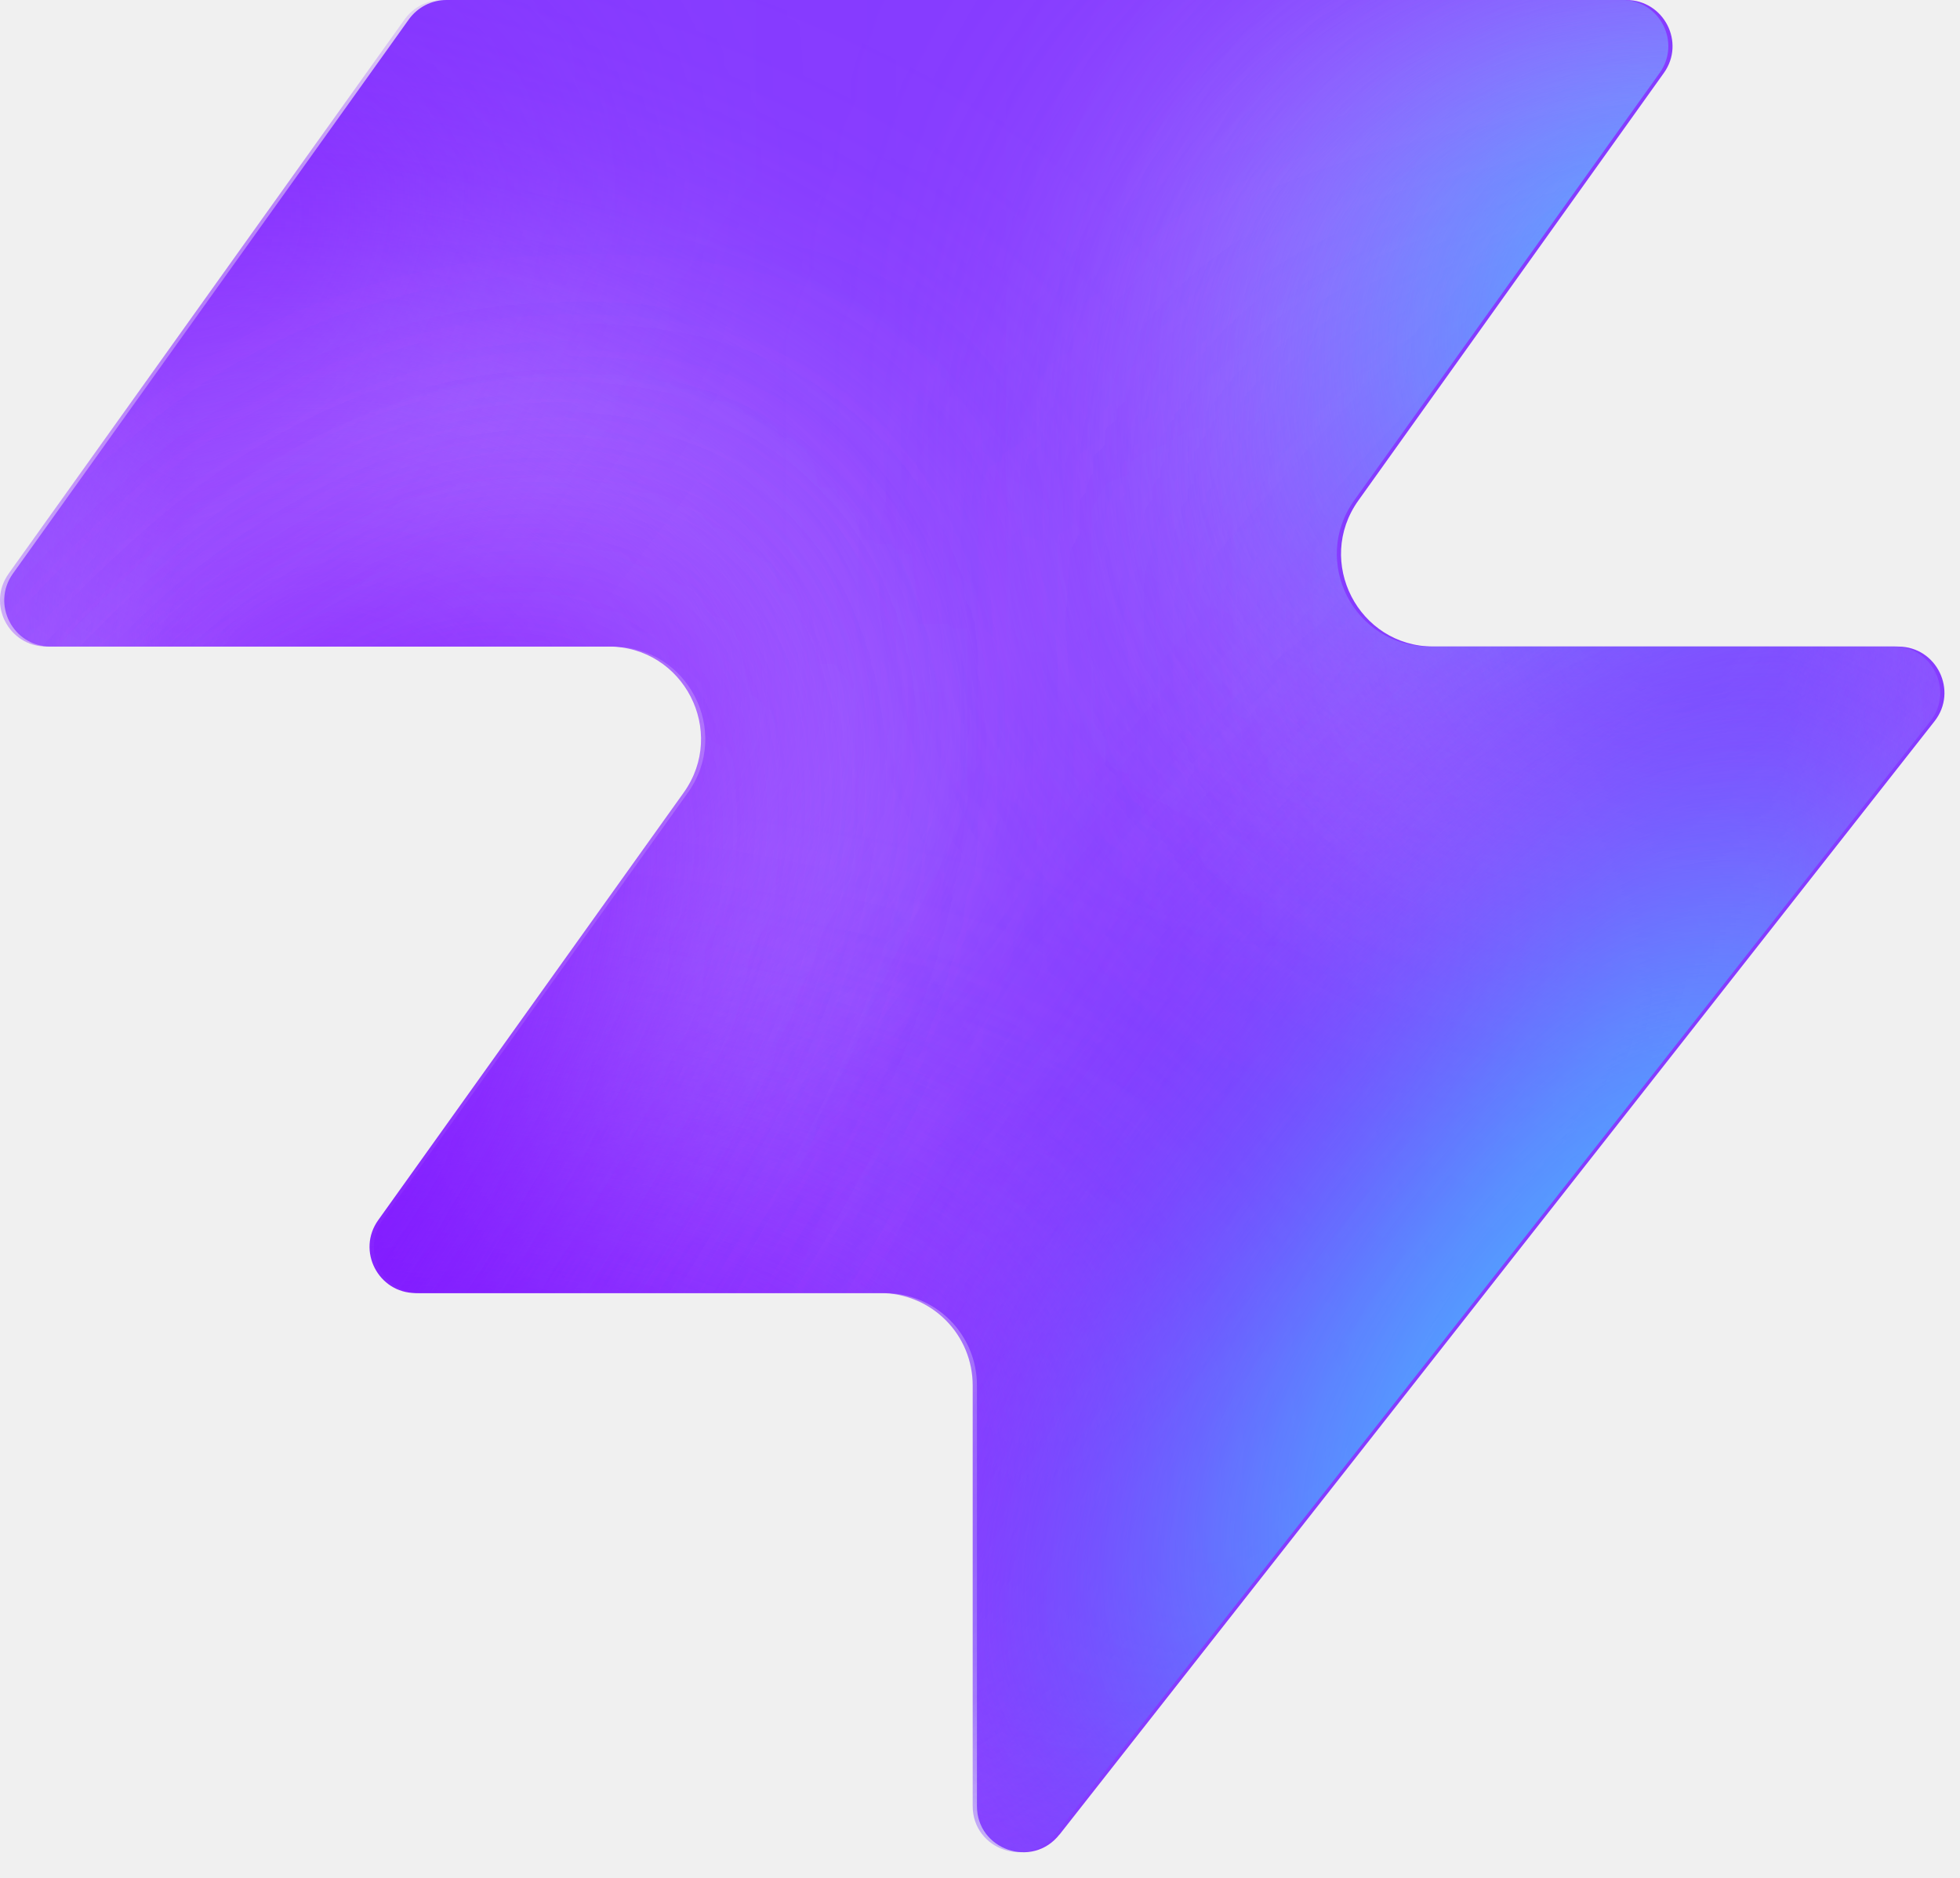
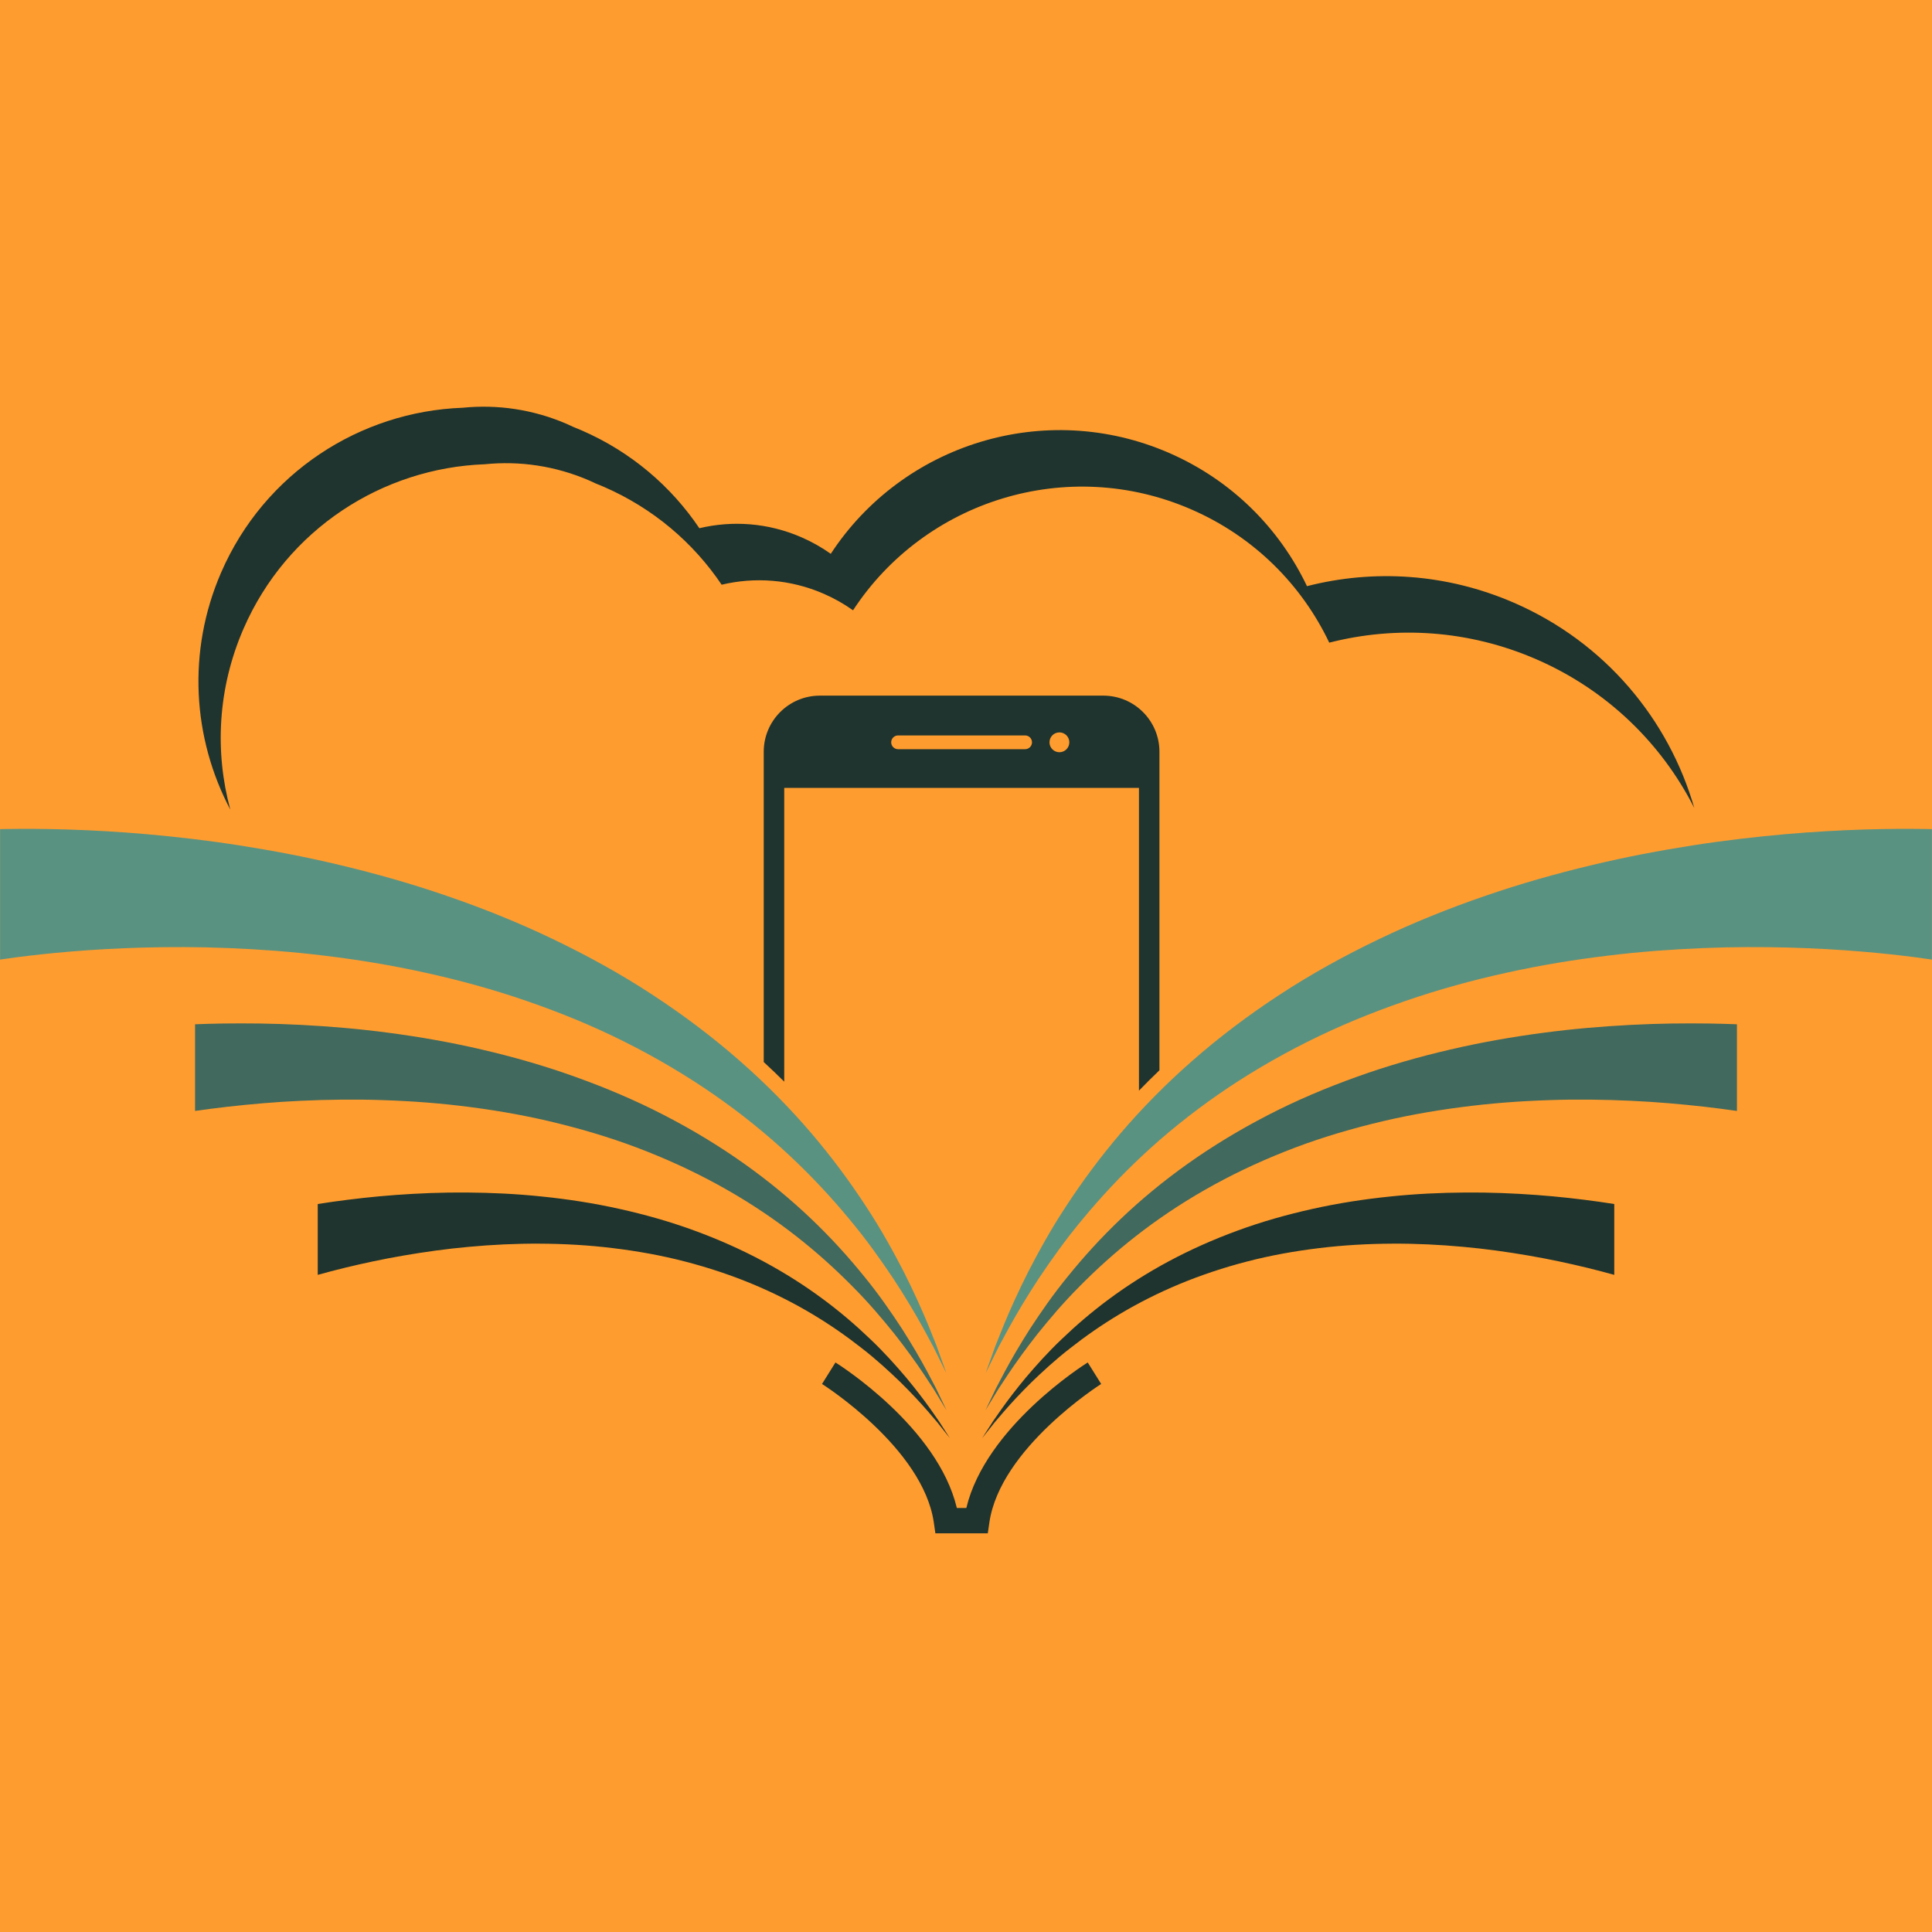
- <svg xmlns="http://www.w3.org/2000/svg" width="48" height="46" fill="none" viewBox="0 0 48 46">
-   <path fill="#863bff" d="M25.946 44.938c-.664.845-2.021.375-2.021-.698V33.937a2.26 2.26 0 0 0-2.262-2.262H10.287c-.92 0-1.456-1.04-.92-1.788l7.48-10.471c1.07-1.497 0-3.578-1.842-3.578H1.237c-.92 0-1.456-1.04-.92-1.788L10.013.474c.214-.297.556-.474.92-.474h28.894c.92 0 1.456 1.04.92 1.788l-7.48 10.471c-1.07 1.498 0 3.579 1.842 3.579h11.377c.943 0 1.473 1.088.89 1.83L25.947 44.94z" style="fill:#863bff;fill:color(display-p3 .525 .23 1);fill-opacity:1" />
-   <mask id="a" width="48" height="46" x="0" y="0" maskUnits="userSpaceOnUse" style="mask-type:alpha">
-     <path fill="#000" d="M25.842 44.938c-.664.844-2.021.375-2.021-.698V33.937a2.26 2.26 0 0 0-2.262-2.262H10.183c-.92 0-1.456-1.04-.92-1.788l7.48-10.471c1.07-1.498 0-3.579-1.842-3.579H1.133c-.92 0-1.456-1.04-.92-1.787L9.91.473c.214-.297.556-.474.92-.474h28.894c.92 0 1.456 1.04.92 1.788l-7.48 10.471c-1.07 1.498 0 3.578 1.842 3.578h11.377c.943 0 1.473 1.088.89 1.832L25.843 44.94z" style="fill:#000;fill-opacity:1" />
-   </mask>
-   <g mask="url(#a)">
-     <g filter="url(#b)">
-       <ellipse cx="5.508" cy="14.704" fill="#ede6ff" rx="5.508" ry="14.704" style="fill:#ede6ff;fill:color(display-p3 .927 .903 1);fill-opacity:1" transform="matrix(.00324 1 1 -.00324 -4.47 31.516)" />
-     </g>
-     <g filter="url(#c)">
-       <ellipse cx="10.399" cy="29.851" fill="#ede6ff" rx="10.399" ry="29.851" style="fill:#ede6ff;fill:color(display-p3 .927 .903 1);fill-opacity:1" transform="matrix(.00324 1 1 -.00324 -39.328 7.883)" />
-     </g>
-     <g filter="url(#d)">
-       <ellipse cx="5.508" cy="30.487" fill="#7e14ff" rx="5.508" ry="30.487" style="fill:#7e14ff;fill:color(display-p3 .492 .077 1);fill-opacity:1" transform="rotate(89.814 -25.913 -14.639)scale(1 -1)" />
-     </g>
-     <g filter="url(#e)">
-       <ellipse cx="5.508" cy="30.599" fill="#7e14ff" rx="5.508" ry="30.599" style="fill:#7e14ff;fill:color(display-p3 .492 .077 1);fill-opacity:1" transform="rotate(89.814 -32.644 -3.334)scale(1 -1)" />
-     </g>
-     <g filter="url(#f)">
-       <ellipse cx="5.508" cy="30.599" fill="#7e14ff" rx="5.508" ry="30.599" style="fill:#7e14ff;fill:color(display-p3 .492 .077 1);fill-opacity:1" transform="matrix(.00324 1 1 -.00324 -34.34 30.47)" />
-     </g>
-     <g filter="url(#g)">
-       <ellipse cx="14.072" cy="22.078" fill="#ede6ff" rx="14.072" ry="22.078" style="fill:#ede6ff;fill:color(display-p3 .927 .903 1);fill-opacity:1" transform="rotate(93.35 24.506 48.493)scale(-1 1)" />
-     </g>
-     <g filter="url(#h)">
-       <ellipse cx="3.47" cy="21.501" fill="#7e14ff" rx="3.47" ry="21.501" style="fill:#7e14ff;fill:color(display-p3 .492 .077 1);fill-opacity:1" transform="rotate(89.009 28.708 47.59)scale(-1 1)" />
-     </g>
-     <g filter="url(#i)">
-       <ellipse cx="3.47" cy="21.501" fill="#7e14ff" rx="3.47" ry="21.501" style="fill:#7e14ff;fill:color(display-p3 .492 .077 1);fill-opacity:1" transform="rotate(89.009 28.708 47.59)scale(-1 1)" />
-     </g>
-     <g filter="url(#j)">
-       <ellipse cx=".387" cy="8.972" fill="#7e14ff" rx="4.407" ry="29.108" style="fill:#7e14ff;fill:color(display-p3 .492 .077 1);fill-opacity:1" transform="rotate(39.51 .387 8.972)" />
-     </g>
-     <g filter="url(#k)">
-       <ellipse cx="47.523" cy="-6.092" fill="#7e14ff" rx="4.407" ry="29.108" style="fill:#7e14ff;fill:color(display-p3 .492 .077 1);fill-opacity:1" transform="rotate(37.892 47.523 -6.092)" />
-     </g>
-     <g filter="url(#l)">
-       <ellipse cx="41.412" cy="6.333" fill="#47bfff" rx="5.971" ry="9.665" style="fill:#47bfff;fill:color(display-p3 .28 .748 1);fill-opacity:1" transform="rotate(37.892 41.412 6.333)" />
-     </g>
-     <g filter="url(#m)">
-       <ellipse cx="-1.879" cy="38.332" fill="#7e14ff" rx="4.407" ry="29.108" style="fill:#7e14ff;fill:color(display-p3 .492 .077 1);fill-opacity:1" transform="rotate(37.892 -1.88 38.332)" />
-     </g>
-     <g filter="url(#n)">
-       <ellipse cx="-1.879" cy="38.332" fill="#7e14ff" rx="4.407" ry="29.108" style="fill:#7e14ff;fill:color(display-p3 .492 .077 1);fill-opacity:1" transform="rotate(37.892 -1.88 38.332)" />
-     </g>
-     <g filter="url(#o)">
-       <ellipse cx="35.651" cy="29.907" fill="#7e14ff" rx="4.407" ry="29.108" style="fill:#7e14ff;fill:color(display-p3 .492 .077 1);fill-opacity:1" transform="rotate(37.892 35.651 29.907)" />
-     </g>
-     <g filter="url(#p)">
-       <ellipse cx="38.418" cy="32.4" fill="#47bfff" rx="5.971" ry="15.297" style="fill:#47bfff;fill:color(display-p3 .28 .748 1);fill-opacity:1" transform="rotate(37.892 38.418 32.4)" />
-     </g>
-   </g>
-   <defs>
-     <filter id="b" width="60.045" height="41.654" x="-19.77" y="16.149" color-interpolation-filters="sRGB" filterUnits="userSpaceOnUse">
-       <feFlood flood-opacity="0" result="BackgroundImageFix" />
-       <feBlend in="SourceGraphic" in2="BackgroundImageFix" result="shape" />
-       <feGaussianBlur result="effect1_foregroundBlur_2002_17158" stdDeviation="7.659" />
-     </filter>
-     <filter id="c" width="90.34" height="51.437" x="-54.613" y="-7.533" color-interpolation-filters="sRGB" filterUnits="userSpaceOnUse">
-       <feFlood flood-opacity="0" result="BackgroundImageFix" />
-       <feBlend in="SourceGraphic" in2="BackgroundImageFix" result="shape" />
-       <feGaussianBlur result="effect1_foregroundBlur_2002_17158" stdDeviation="7.659" />
-     </filter>
-     <filter id="d" width="79.355" height="29.4" x="-49.64" y="2.03" color-interpolation-filters="sRGB" filterUnits="userSpaceOnUse">
-       <feFlood flood-opacity="0" result="BackgroundImageFix" />
-       <feBlend in="SourceGraphic" in2="BackgroundImageFix" result="shape" />
-       <feGaussianBlur result="effect1_foregroundBlur_2002_17158" stdDeviation="4.596" />
-     </filter>
-     <filter id="e" width="79.579" height="29.4" x="-45.045" y="20.029" color-interpolation-filters="sRGB" filterUnits="userSpaceOnUse">
-       <feFlood flood-opacity="0" result="BackgroundImageFix" />
-       <feBlend in="SourceGraphic" in2="BackgroundImageFix" result="shape" />
-       <feGaussianBlur result="effect1_foregroundBlur_2002_17158" stdDeviation="4.596" />
-     </filter>
-     <filter id="f" width="79.579" height="29.4" x="-43.513" y="21.178" color-interpolation-filters="sRGB" filterUnits="userSpaceOnUse">
-       <feFlood flood-opacity="0" result="BackgroundImageFix" />
-       <feBlend in="SourceGraphic" in2="BackgroundImageFix" result="shape" />
-       <feGaussianBlur result="effect1_foregroundBlur_2002_17158" stdDeviation="4.596" />
-     </filter>
-     <filter id="g" width="74.749" height="58.852" x="15.756" y="-17.901" color-interpolation-filters="sRGB" filterUnits="userSpaceOnUse">
-       <feFlood flood-opacity="0" result="BackgroundImageFix" />
-       <feBlend in="SourceGraphic" in2="BackgroundImageFix" result="shape" />
-       <feGaussianBlur result="effect1_foregroundBlur_2002_17158" stdDeviation="7.659" />
-     </filter>
-     <filter id="h" width="61.377" height="25.362" x="23.548" y="2.284" color-interpolation-filters="sRGB" filterUnits="userSpaceOnUse">
-       <feFlood flood-opacity="0" result="BackgroundImageFix" />
-       <feBlend in="SourceGraphic" in2="BackgroundImageFix" result="shape" />
-       <feGaussianBlur result="effect1_foregroundBlur_2002_17158" stdDeviation="4.596" />
-     </filter>
-     <filter id="i" width="61.377" height="25.362" x="23.548" y="2.284" color-interpolation-filters="sRGB" filterUnits="userSpaceOnUse">
-       <feFlood flood-opacity="0" result="BackgroundImageFix" />
-       <feBlend in="SourceGraphic" in2="BackgroundImageFix" result="shape" />
-       <feGaussianBlur result="effect1_foregroundBlur_2002_17158" stdDeviation="4.596" />
-     </filter>
-     <filter id="j" width="56.045" height="63.649" x="-27.636" y="-22.853" color-interpolation-filters="sRGB" filterUnits="userSpaceOnUse">
-       <feFlood flood-opacity="0" result="BackgroundImageFix" />
-       <feBlend in="SourceGraphic" in2="BackgroundImageFix" result="shape" />
-       <feGaussianBlur result="effect1_foregroundBlur_2002_17158" stdDeviation="4.596" />
-     </filter>
-     <filter id="k" width="54.814" height="64.646" x="20.116" y="-38.415" color-interpolation-filters="sRGB" filterUnits="userSpaceOnUse">
-       <feFlood flood-opacity="0" result="BackgroundImageFix" />
-       <feBlend in="SourceGraphic" in2="BackgroundImageFix" result="shape" />
-       <feGaussianBlur result="effect1_foregroundBlur_2002_17158" stdDeviation="4.596" />
-     </filter>
-     <filter id="l" width="33.541" height="35.313" x="24.641" y="-11.323" color-interpolation-filters="sRGB" filterUnits="userSpaceOnUse">
-       <feFlood flood-opacity="0" result="BackgroundImageFix" />
-       <feBlend in="SourceGraphic" in2="BackgroundImageFix" result="shape" />
-       <feGaussianBlur result="effect1_foregroundBlur_2002_17158" stdDeviation="4.596" />
-     </filter>
-     <filter id="m" width="54.814" height="64.646" x="-29.286" y="6.009" color-interpolation-filters="sRGB" filterUnits="userSpaceOnUse">
-       <feFlood flood-opacity="0" result="BackgroundImageFix" />
-       <feBlend in="SourceGraphic" in2="BackgroundImageFix" result="shape" />
-       <feGaussianBlur result="effect1_foregroundBlur_2002_17158" stdDeviation="4.596" />
-     </filter>
-     <filter id="n" width="54.814" height="64.646" x="-29.286" y="6.009" color-interpolation-filters="sRGB" filterUnits="userSpaceOnUse">
-       <feFlood flood-opacity="0" result="BackgroundImageFix" />
-       <feBlend in="SourceGraphic" in2="BackgroundImageFix" result="shape" />
-       <feGaussianBlur result="effect1_foregroundBlur_2002_17158" stdDeviation="4.596" />
-     </filter>
-     <filter id="o" width="54.814" height="64.646" x="8.244" y="-2.416" color-interpolation-filters="sRGB" filterUnits="userSpaceOnUse">
-       <feFlood flood-opacity="0" result="BackgroundImageFix" />
-       <feBlend in="SourceGraphic" in2="BackgroundImageFix" result="shape" />
-       <feGaussianBlur result="effect1_foregroundBlur_2002_17158" stdDeviation="4.596" />
-     </filter>
-     <filter id="p" width="39.409" height="43.623" x="18.713" y="10.588" color-interpolation-filters="sRGB" filterUnits="userSpaceOnUse">
-       <feFlood flood-opacity="0" result="BackgroundImageFix" />
-       <feBlend in="SourceGraphic" in2="BackgroundImageFix" result="shape" />
-       <feGaussianBlur result="effect1_foregroundBlur_2002_17158" stdDeviation="4.596" />
-     </filter>
-   </defs>
+ <svg xmlns="http://www.w3.org/2000/svg" width="2000" zoomAndPan="magnify" viewBox="0 0 1500 1500" height="2000" preserveAspectRatio="xMidYMid meet" version="1.0">
+   <rect x="-150" width="1800" fill="#ffffff" y="-150" height="1800" fill-opacity="1" />
+   <rect x="-150" width="1800" fill="#ff9c2f" y="-150" height="1800" fill-opacity="1" />
+   <path fill="#1f342e" d="M 189.016 488.258 C 222.73 410.652 297.184 363.328 376.449 360.441 C 403.289 357.727 431.168 361.621 457.668 373.137 C 459.227 373.812 460.738 374.555 462.266 375.266 C 464.434 376.129 466.602 377.012 468.77 377.949 C 507.328 394.699 538.41 421.512 560.285 453.969 C 585.844 447.871 613.527 449.691 639.484 460.969 C 647.676 464.527 655.289 468.863 662.297 473.836 C 717.965 388.762 828.414 353.578 924.824 395.461 C 973.809 416.734 1010.734 454.25 1032.027 498.957 C 1083.715 485.734 1140.027 488.945 1192.758 511.84 C 1248.02 535.855 1290.152 577.5 1315.453 627.34 C 1295.566 558.516 1246.293 498.762 1175.461 467.988 C 1122.734 445.082 1066.418 441.875 1014.73 455.098 C 993.441 410.391 956.516 372.875 907.531 351.59 C 811.117 309.719 700.668 344.891 645.004 429.977 C 637.992 425 630.383 420.668 622.191 417.109 C 596.234 405.832 568.551 404.008 542.98 410.109 C 521.113 377.648 490.035 350.84 451.465 334.09 C 449.309 333.152 447.141 332.27 444.973 331.406 C 443.441 330.691 441.934 329.949 440.375 329.277 C 413.875 317.762 385.996 313.875 359.156 316.578 C 279.891 319.469 205.438 366.793 171.719 444.398 C 144.949 506.043 149.676 573.43 178.812 628.57 C 166.598 583.59 169.008 534.324 189.016 488.258 " fill-opacity="1" fill-rule="nonzero" />
+   <path fill="#5a9281" d="M 1494.574 643.621 C 1468.121 643.219 1430.68 643.77 1386.125 647.648 C 1363.855 649.637 1339.805 652.34 1314.531 656.289 C 1289.262 660.238 1262.75 665.203 1235.633 671.727 C 1208.512 678.191 1180.762 686.008 1153.09 695.562 C 1125.406 705.047 1097.77 716.121 1070.98 728.977 C 1044.188 741.797 1018.137 756.125 993.75 772.125 C 969.324 788.059 946.434 805.402 925.668 823.625 C 904.883 841.828 886.207 860.918 869.879 880.059 C 853.543 899.195 839.543 918.367 827.645 936.617 C 815.633 954.805 806.105 972.332 798.035 987.949 C 790.137 1003.668 783.887 1017.629 779.129 1029.266 C 776.793 1035.094 774.699 1040.301 772.887 1044.824 C 771.246 1049.414 769.848 1053.316 768.711 1056.48 C 766.449 1062.797 765.238 1066.164 765.238 1066.164 C 765.238 1066.164 766.824 1062.953 769.789 1056.941 C 771.273 1053.938 773.094 1050.23 775.242 1045.875 C 777.551 1041.605 780.199 1036.707 783.172 1031.207 C 789.18 1020.277 796.891 1007.25 806.371 992.789 C 816.008 978.422 827.191 962.48 840.801 946.266 C 854.285 929.992 869.797 913.176 887.391 896.793 C 904.969 880.398 924.637 864.438 946.051 849.617 C 967.457 834.793 990.598 821.102 1014.918 808.938 C 1039.207 796.703 1064.805 786.238 1090.836 777.258 C 1116.867 768.242 1143.48 760.977 1169.945 755.168 C 1196.387 749.305 1222.738 745.043 1248.336 741.957 C 1273.938 738.82 1298.844 737.059 1322.441 736.09 C 1346.043 735.113 1368.398 735.18 1388.965 735.695 C 1430.125 736.824 1464.18 740.238 1487.609 743.297 C 1492.125 743.891 1496.234 744.473 1499.941 745.023 L 1499.941 643.723 C 1498.195 643.688 1496.422 643.648 1494.574 643.621 " fill-opacity="1" fill-rule="nonzero" />
+   <path fill="#41695d" d="M 1348.559 795.238 C 1341.719 794.977 1334.625 794.777 1327.285 794.656 C 1308.281 794.395 1287.715 794.582 1265.988 795.727 C 1244.285 796.863 1221.426 798.746 1197.918 801.891 C 1174.418 804.996 1150.258 809.191 1126.016 814.852 C 1101.777 820.461 1077.438 827.418 1053.656 835.957 C 1029.879 844.457 1006.586 854.301 984.543 865.711 C 962.48 877.066 941.602 889.746 922.414 903.352 C 903.223 916.957 885.73 931.496 870.219 946.285 C 854.688 961.074 841.137 976.105 829.445 990.547 C 817.648 1004.914 808.02 1018.961 799.801 1031.508 C 791.703 1044.168 785.172 1055.477 780.094 1064.945 C 777.598 1069.691 775.363 1073.934 773.422 1077.621 C 771.621 1081.375 770.09 1084.566 768.844 1087.156 C 766.367 1092.328 765.043 1095.086 765.043 1095.086 C 765.043 1095.086 766.629 1092.469 769.602 1087.57 C 771.086 1085.121 772.914 1082.098 775.074 1078.551 C 777.355 1075.09 779.98 1071.109 782.918 1066.645 C 788.852 1057.785 796.395 1047.254 805.555 1035.629 C 814.836 1024.113 825.57 1011.332 838.387 998.523 C 851.113 985.629 865.602 972.438 881.855 959.75 C 898.09 947.055 916.086 934.871 935.504 923.789 C 954.91 912.707 975.73 902.723 997.457 894.117 C 1019.152 885.457 1041.844 878.398 1064.805 872.648 C 1087.758 866.867 1111.086 862.625 1134.18 859.621 C 1157.258 856.57 1180.145 854.883 1202.301 854.152 C 1224.457 853.371 1245.906 853.711 1266.195 854.641 C 1286.484 855.566 1305.617 857.277 1323.203 859.258 C 1332.082 860.27 1340.535 861.375 1348.559 862.539 L 1348.559 795.238 " fill-opacity="1" fill-rule="nonzero" />
+   <path fill="#1f342e" d="M 1253.312 934.797 C 1249.531 934.195 1245.664 933.613 1241.695 933.051 C 1226.539 930.941 1210.09 929.027 1192.625 927.758 C 1175.172 926.484 1156.73 925.703 1137.633 925.863 C 1118.559 925.984 1098.84 926.906 1078.91 929.008 C 1058.988 931.055 1038.848 934.16 1018.992 938.598 C 999.145 943.008 979.562 948.535 960.812 955.441 C 942.055 962.293 924.102 970.324 907.406 979.277 C 890.715 988.211 875.297 998.074 861.418 1008.332 C 847.527 1018.586 835.199 1029.238 824.406 1039.598 C 813.547 1049.891 804.457 1060.141 796.621 1069.344 C 788.887 1078.637 782.535 1087.016 777.531 1094.07 C 775.066 1097.609 772.859 1100.773 770.938 1103.523 C 769.125 1106.348 767.578 1108.738 766.328 1110.684 C 763.824 1114.566 762.488 1116.633 762.488 1116.633 C 762.488 1116.633 764.02 1114.707 766.891 1111.086 C 768.316 1109.285 770.082 1107.051 772.164 1104.441 C 774.332 1101.898 776.828 1098.98 779.617 1095.715 C 785.246 1089.23 792.332 1081.582 800.805 1073.211 C 809.383 1064.945 819.234 1055.812 830.75 1046.859 C 842.207 1037.844 855.102 1028.75 869.355 1020.25 C 883.602 1011.738 899.195 1003.816 915.816 996.91 C 932.434 990.004 950.059 984.121 968.273 979.418 C 986.477 974.68 1005.301 971.32 1024.219 969.031 C 1043.137 966.711 1062.188 965.66 1080.938 965.578 C 1099.688 965.453 1118.125 966.402 1135.898 968.035 C 1153.672 969.629 1170.77 972.062 1186.883 974.84 C 1202.996 977.605 1218.113 980.891 1231.953 984.23 C 1239.48 986.07 1246.594 987.938 1253.312 989.797 L 1253.312 934.797 " fill-opacity="1" fill-rule="nonzero" />
+   <path fill="#5a9281" d="M 5.426 643.621 C 31.879 643.219 69.32 643.77 113.875 647.648 C 136.145 649.637 160.195 652.34 185.469 656.289 C 210.738 660.238 237.25 665.203 264.367 671.727 C 291.488 678.191 319.238 686.008 346.91 695.562 C 374.594 705.047 402.23 716.121 429.02 728.977 C 455.812 741.797 481.859 756.125 506.25 772.125 C 530.676 788.059 553.566 805.402 574.332 823.625 C 595.117 841.828 613.793 860.918 630.121 880.059 C 646.457 899.195 660.457 918.367 672.355 936.617 C 684.367 954.805 693.895 972.332 701.965 987.949 C 709.863 1003.668 716.113 1017.629 720.871 1029.266 C 723.207 1035.094 725.301 1040.301 727.113 1044.824 C 728.754 1049.414 730.152 1053.316 731.289 1056.48 C 733.551 1062.797 734.762 1066.164 734.762 1066.164 C 734.762 1066.164 733.176 1062.953 730.211 1056.941 C 728.727 1053.938 726.906 1050.23 724.758 1045.875 C 722.449 1041.605 719.801 1036.707 716.828 1031.207 C 710.82 1020.277 703.109 1007.25 693.629 992.789 C 683.992 978.422 672.809 962.48 659.199 946.266 C 645.715 929.992 630.203 913.176 612.609 896.793 C 595.031 880.398 575.363 864.438 553.949 849.617 C 532.543 834.793 509.402 821.102 485.078 808.938 C 460.793 796.703 435.195 786.238 409.164 777.258 C 383.133 768.242 356.52 760.977 330.055 755.168 C 303.613 749.305 277.262 745.043 251.664 741.957 C 226.062 738.82 201.156 737.059 177.559 736.09 C 153.957 735.113 131.602 735.18 111.035 735.695 C 69.875 736.824 35.82 740.238 12.391 743.297 C 7.875 743.891 3.766 744.473 0.059 745.023 L 0.059 643.723 C 1.805 643.688 3.578 643.648 5.426 643.621 " fill-opacity="1" fill-rule="nonzero" />
+   <path fill="#41695d" d="M 151.441 795.238 C 158.281 794.977 165.375 794.777 172.715 794.656 C 191.719 794.395 212.285 794.582 234.012 795.727 C 255.715 796.863 278.574 798.746 302.082 801.891 C 325.578 804.996 349.742 809.191 373.984 814.852 C 398.223 820.461 422.562 827.418 446.344 835.957 C 470.121 844.457 493.414 854.301 515.457 865.711 C 537.52 877.066 558.398 889.746 577.586 903.352 C 596.777 916.957 614.27 931.496 629.781 946.285 C 645.312 961.074 658.863 976.105 670.555 990.547 C 682.352 1004.914 691.98 1018.961 700.199 1031.508 C 708.297 1044.168 714.828 1055.477 719.906 1064.945 C 722.402 1069.691 724.637 1073.934 726.578 1077.621 C 728.379 1081.375 729.91 1084.566 731.156 1087.156 C 733.633 1092.328 734.957 1095.086 734.957 1095.086 C 734.957 1095.086 733.371 1092.469 730.398 1087.57 C 728.914 1085.121 727.086 1082.098 724.926 1078.551 C 722.645 1075.09 720.02 1071.109 717.082 1066.645 C 711.148 1057.785 703.605 1047.254 694.445 1035.629 C 685.164 1024.113 674.43 1011.332 661.613 998.523 C 648.887 985.629 634.398 972.438 618.145 959.75 C 601.91 947.055 583.914 934.871 564.496 923.789 C 545.09 912.707 524.27 902.723 502.543 894.117 C 480.848 885.457 458.156 878.398 435.195 872.648 C 412.242 866.867 388.914 862.625 365.82 859.621 C 342.742 856.57 319.855 854.883 297.699 854.152 C 275.543 853.371 254.094 853.711 233.805 854.641 C 213.516 855.566 194.383 857.277 176.797 859.258 C 167.918 860.27 159.465 861.375 151.441 862.539 L 151.441 795.238 " fill-opacity="1" fill-rule="nonzero" />
+   <path fill="#1f342e" d="M 246.688 934.797 C 250.469 934.195 254.336 933.613 258.305 933.051 C 273.461 930.941 289.91 929.027 307.375 927.758 C 324.828 926.484 343.27 925.703 362.367 925.863 C 381.441 925.984 401.16 926.906 421.09 929.008 C 441.012 931.055 461.152 934.16 481.008 938.598 C 500.855 943.008 520.438 948.535 539.188 955.441 C 557.945 962.293 575.898 970.324 592.594 979.277 C 609.285 988.211 624.703 998.074 638.582 1008.332 C 652.473 1018.586 664.801 1029.238 675.594 1039.598 C 686.453 1049.891 695.543 1060.141 703.379 1069.344 C 711.113 1078.637 717.465 1087.016 722.469 1094.07 C 724.934 1097.609 727.141 1100.773 729.062 1103.523 C 730.875 1106.348 732.422 1108.738 733.672 1110.684 C 736.176 1114.566 737.512 1116.633 737.512 1116.633 C 737.512 1116.633 735.98 1114.707 733.109 1111.086 C 731.684 1109.285 729.918 1107.051 727.836 1104.441 C 725.668 1101.898 723.172 1098.98 720.383 1095.715 C 714.754 1089.23 707.668 1081.582 699.195 1073.211 C 690.617 1064.945 680.766 1055.812 669.25 1046.859 C 657.793 1037.844 644.898 1028.75 630.645 1020.25 C 616.398 1011.738 600.805 1003.816 584.184 996.91 C 567.566 990.004 549.941 984.121 531.727 979.418 C 513.523 974.68 494.699 971.32 475.781 969.031 C 456.863 966.711 437.812 965.66 419.062 965.578 C 400.312 965.453 381.875 966.402 364.102 968.035 C 346.328 969.629 329.23 972.062 313.117 974.84 C 297.004 977.605 281.887 980.891 268.047 984.23 C 260.52 986.07 253.406 987.938 246.688 989.797 L 246.688 934.797 " fill-opacity="1" fill-rule="nonzero" />
+   <path fill="#1f342e" d="M 697.262 570.988 L 795.898 570.988 C 798.844 570.988 801.238 573.383 801.238 576.328 C 801.238 579.273 798.844 581.668 795.898 581.668 L 697.262 581.668 C 694.305 581.668 691.922 579.273 691.922 576.328 C 691.922 573.383 694.305 570.988 697.262 570.988 Z M 822.52 568.625 C 826.781 568.625 830.223 572.078 830.223 576.328 C 830.223 580.59 826.781 584.031 822.52 584.031 C 818.27 584.031 814.824 580.59 814.824 576.328 C 814.824 572.078 818.27 568.625 822.52 568.625 Z M 608.875 839.812 L 608.875 611.715 L 884.285 611.715 L 884.285 846.773 C 889.473 841.418 894.766 836.133 900.191 830.965 L 900.191 583.676 C 900.191 559.598 880.684 540.086 856.602 540.086 L 636.547 540.086 C 612.477 540.086 592.957 559.598 592.957 583.676 L 592.957 824.574 C 598.375 829.555 603.684 834.633 608.875 839.812 " fill-opacity="1" fill-rule="nonzero" />
+   <path fill="#1f342e" d="M 844.508 1057.812 C 841.137 1059.922 765.211 1108.074 750.262 1170.785 L 742.887 1170.785 C 727.938 1108.082 652.023 1059.922 648.652 1057.812 L 638.207 1074.516 C 638.988 1075.004 716.629 1124.203 725.012 1182.055 L 726.23 1190.492 L 766.918 1190.492 L 768.148 1182.055 C 776.512 1124.324 854.172 1075.004 854.949 1074.508 L 844.508 1057.812 " fill-opacity="1" fill-rule="nonzero" />
</svg>
